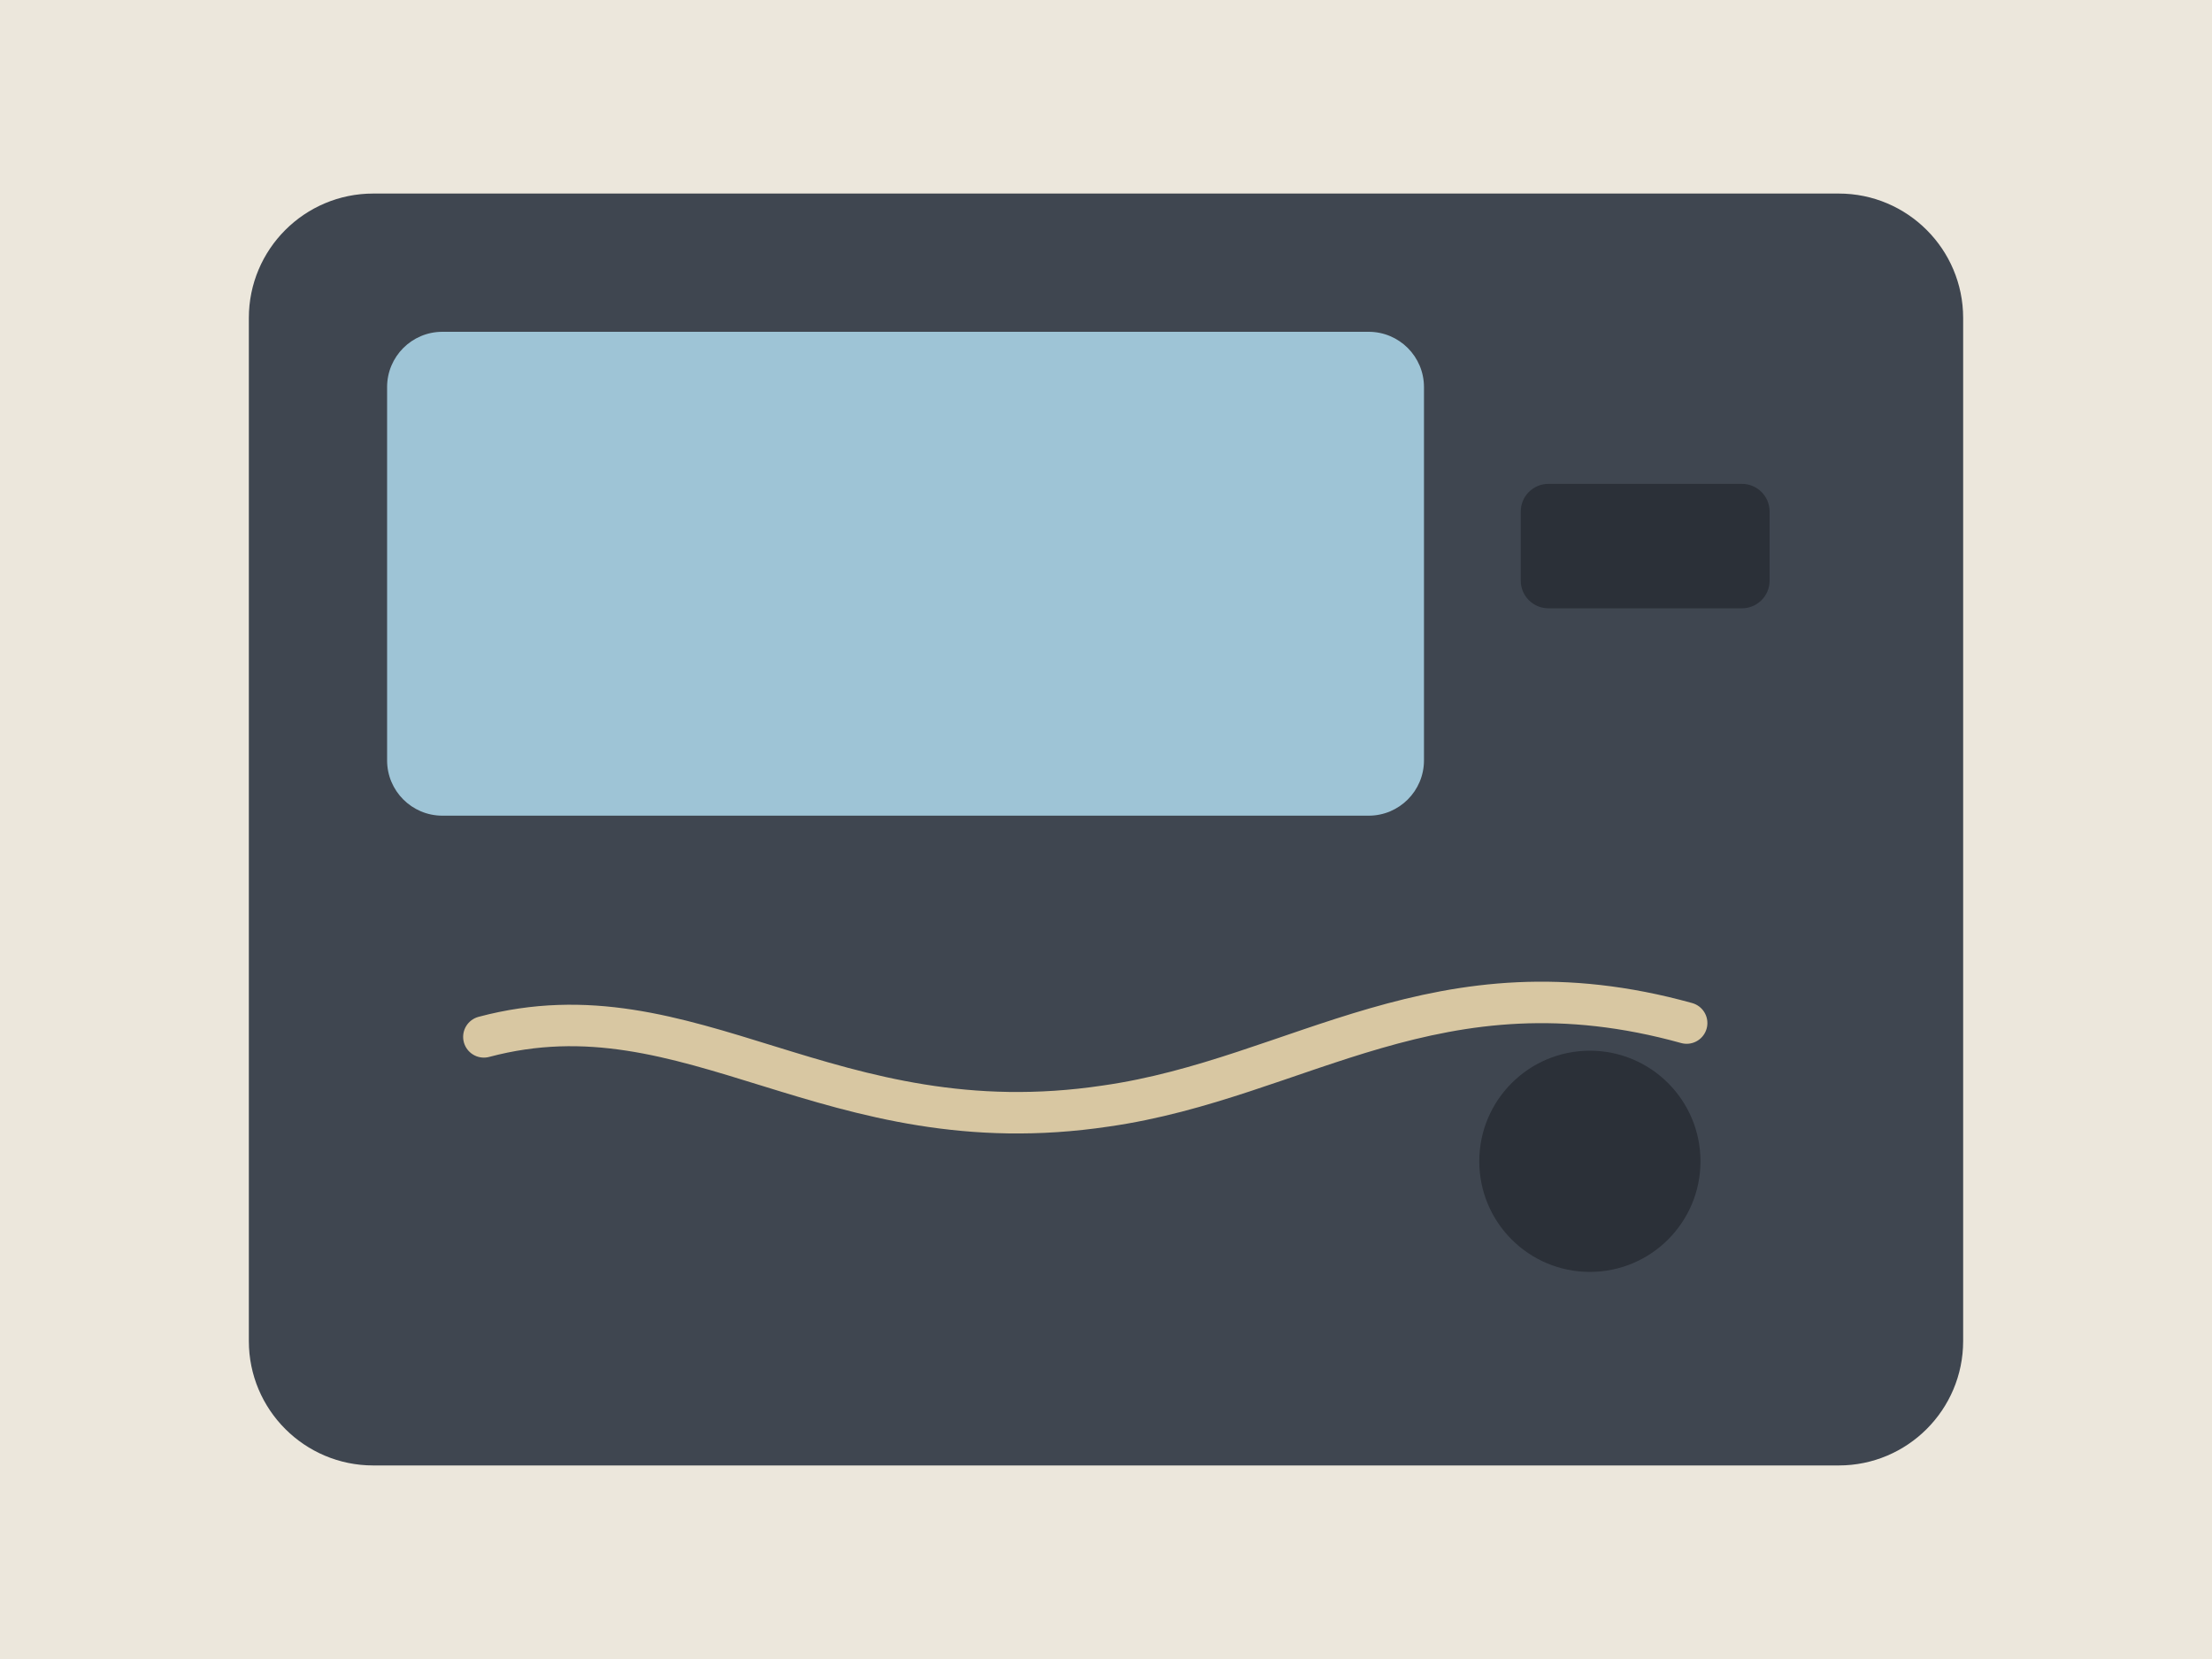
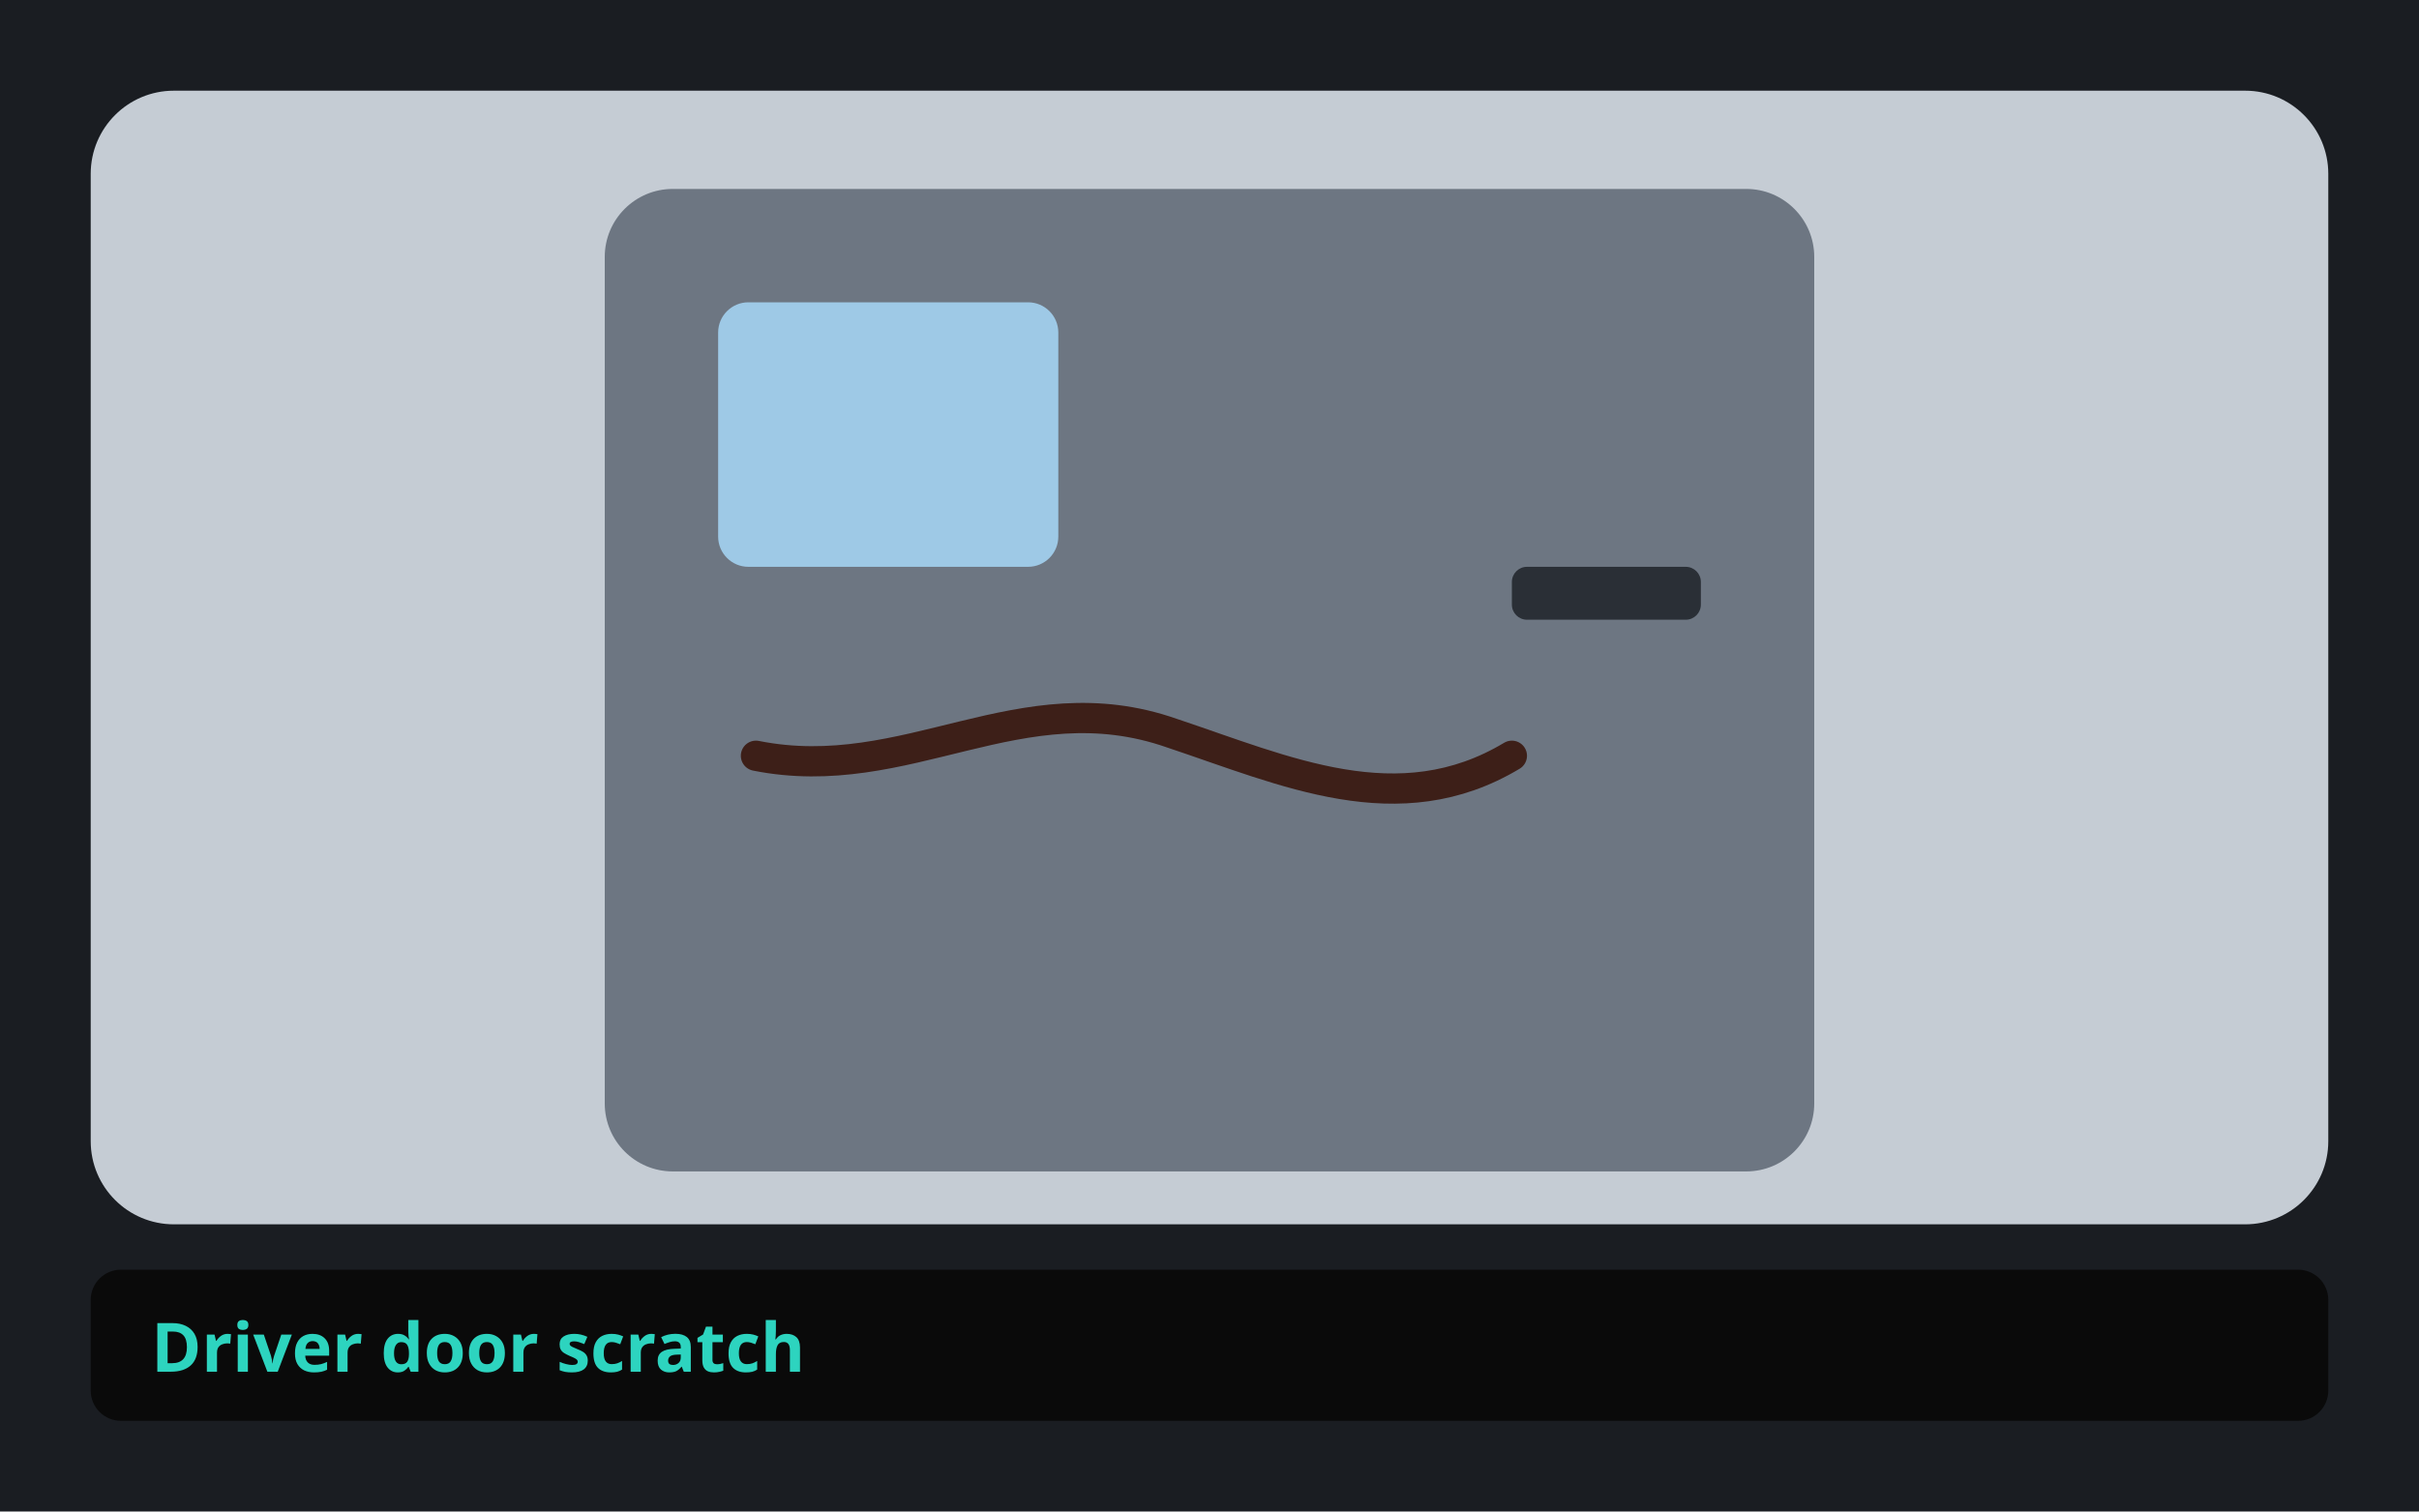
- <svg xmlns="http://www.w3.org/2000/svg" width="320" height="240" viewBox="0 0 320 240">
-   <rect width="320" height="240" fill="#ece7dc" />
-   <rect x="36" y="28" width="248" height="184" rx="18" fill="#3f4650" />
-   <rect x="56" y="48" width="150" height="70" rx="8" fill="#9ec4d6" />
-   <rect x="220" y="70" width="36" height="18" rx="4" fill="#2b3038" />
-   <path d="M70 150c30-8 50 16 90 10 28-4 48-22 84-12" fill="none" stroke="#d8c7a2" stroke-width="6" stroke-linecap="round" />
-   <circle cx="230" cy="168" r="16" fill="#2b3038" />
+ <svg xmlns="http://www.w3.org/2000/svg" width="640" height="400" viewBox="0 0 640 400">
+   <rect width="640" height="400" fill="#1a1d22" />
+   <rect x="24" y="24" width="592" height="300" rx="22" fill="#c5ccd4" />
+   <rect x="160" y="50" width="320" height="260" rx="18" fill="#6d7682" />
+   <rect x="190" y="80" width="90" height="70" rx="8" fill="#9ec9e6" />
+   <rect x="400" y="150" width="50" height="14" rx="4" fill="#2a2f36" />
+   <path d="M200 200c40 8 70-20 110-6 30 10 60 24 90 6" fill="none" stroke="#3d1f18" stroke-width="8" stroke-linecap="round" />
+   <rect x="24" y="336" width="592" height="40" rx="8" fill="#0a0a0a" />
+   <text x="40" y="363" fill="#2dd4bf" font-family="ui-sans-serif,system-ui,sans-serif" font-size="18" font-weight="700">Driver door scratch</text>
</svg>
